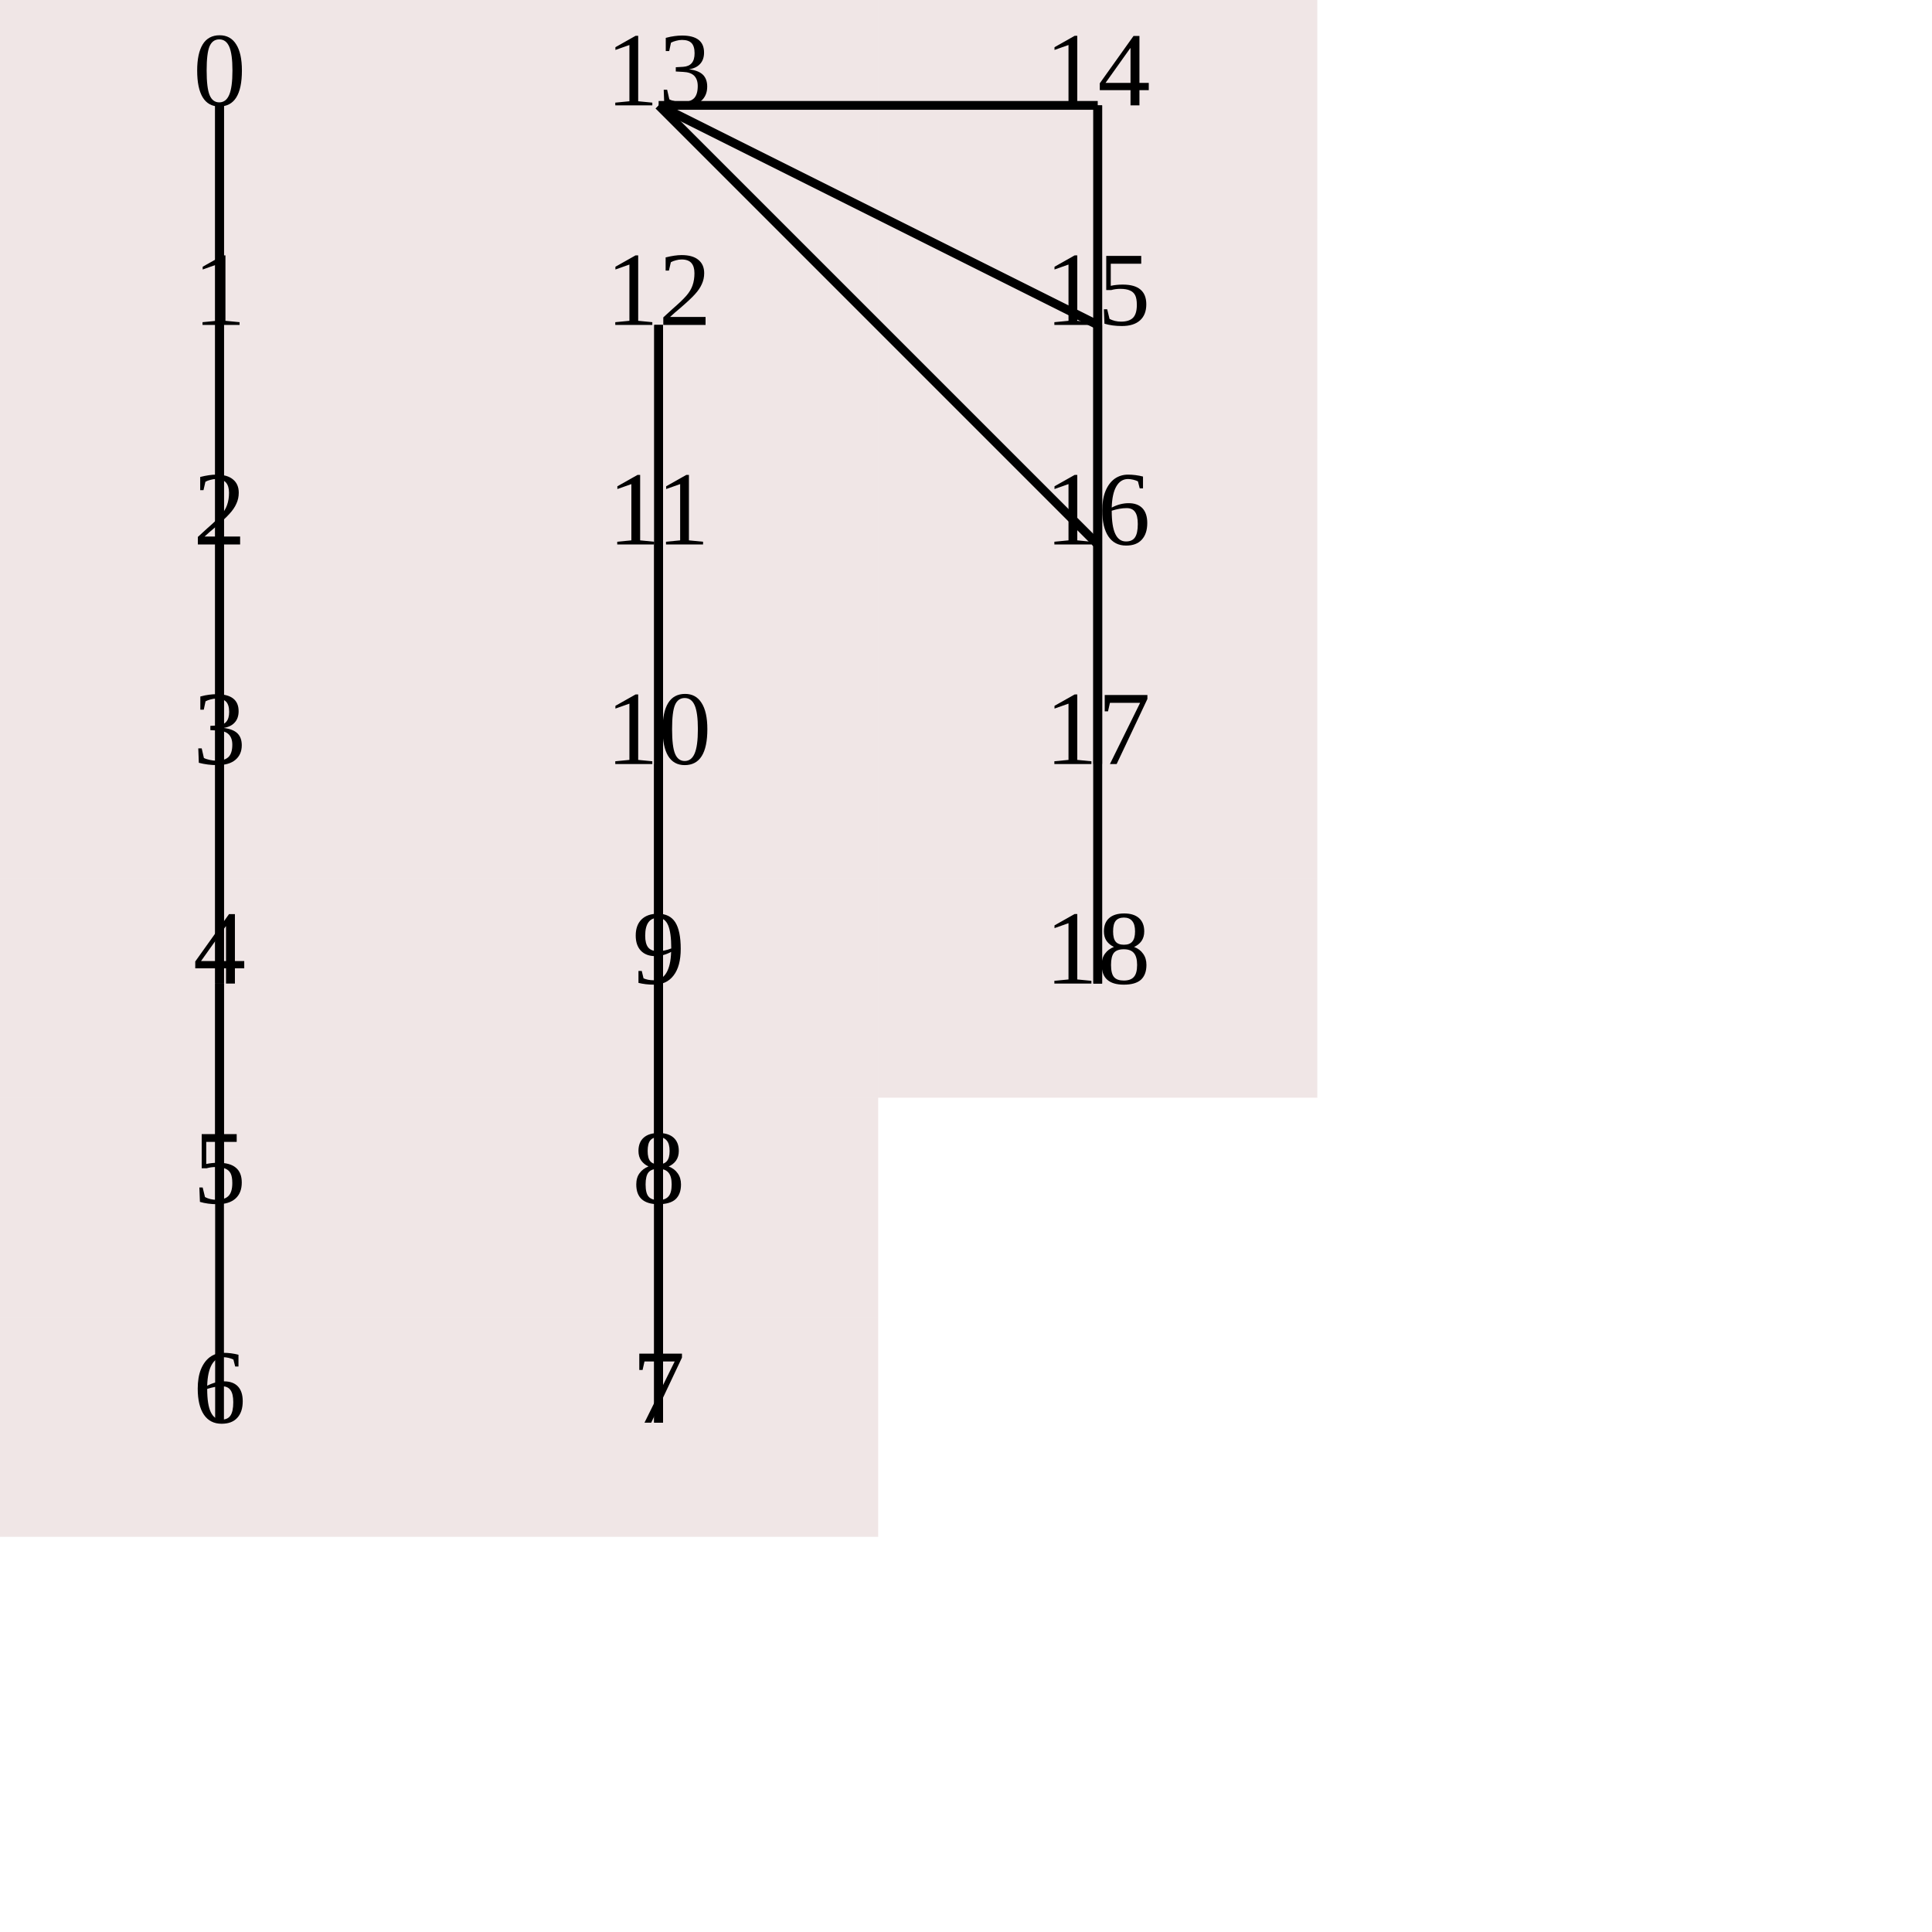
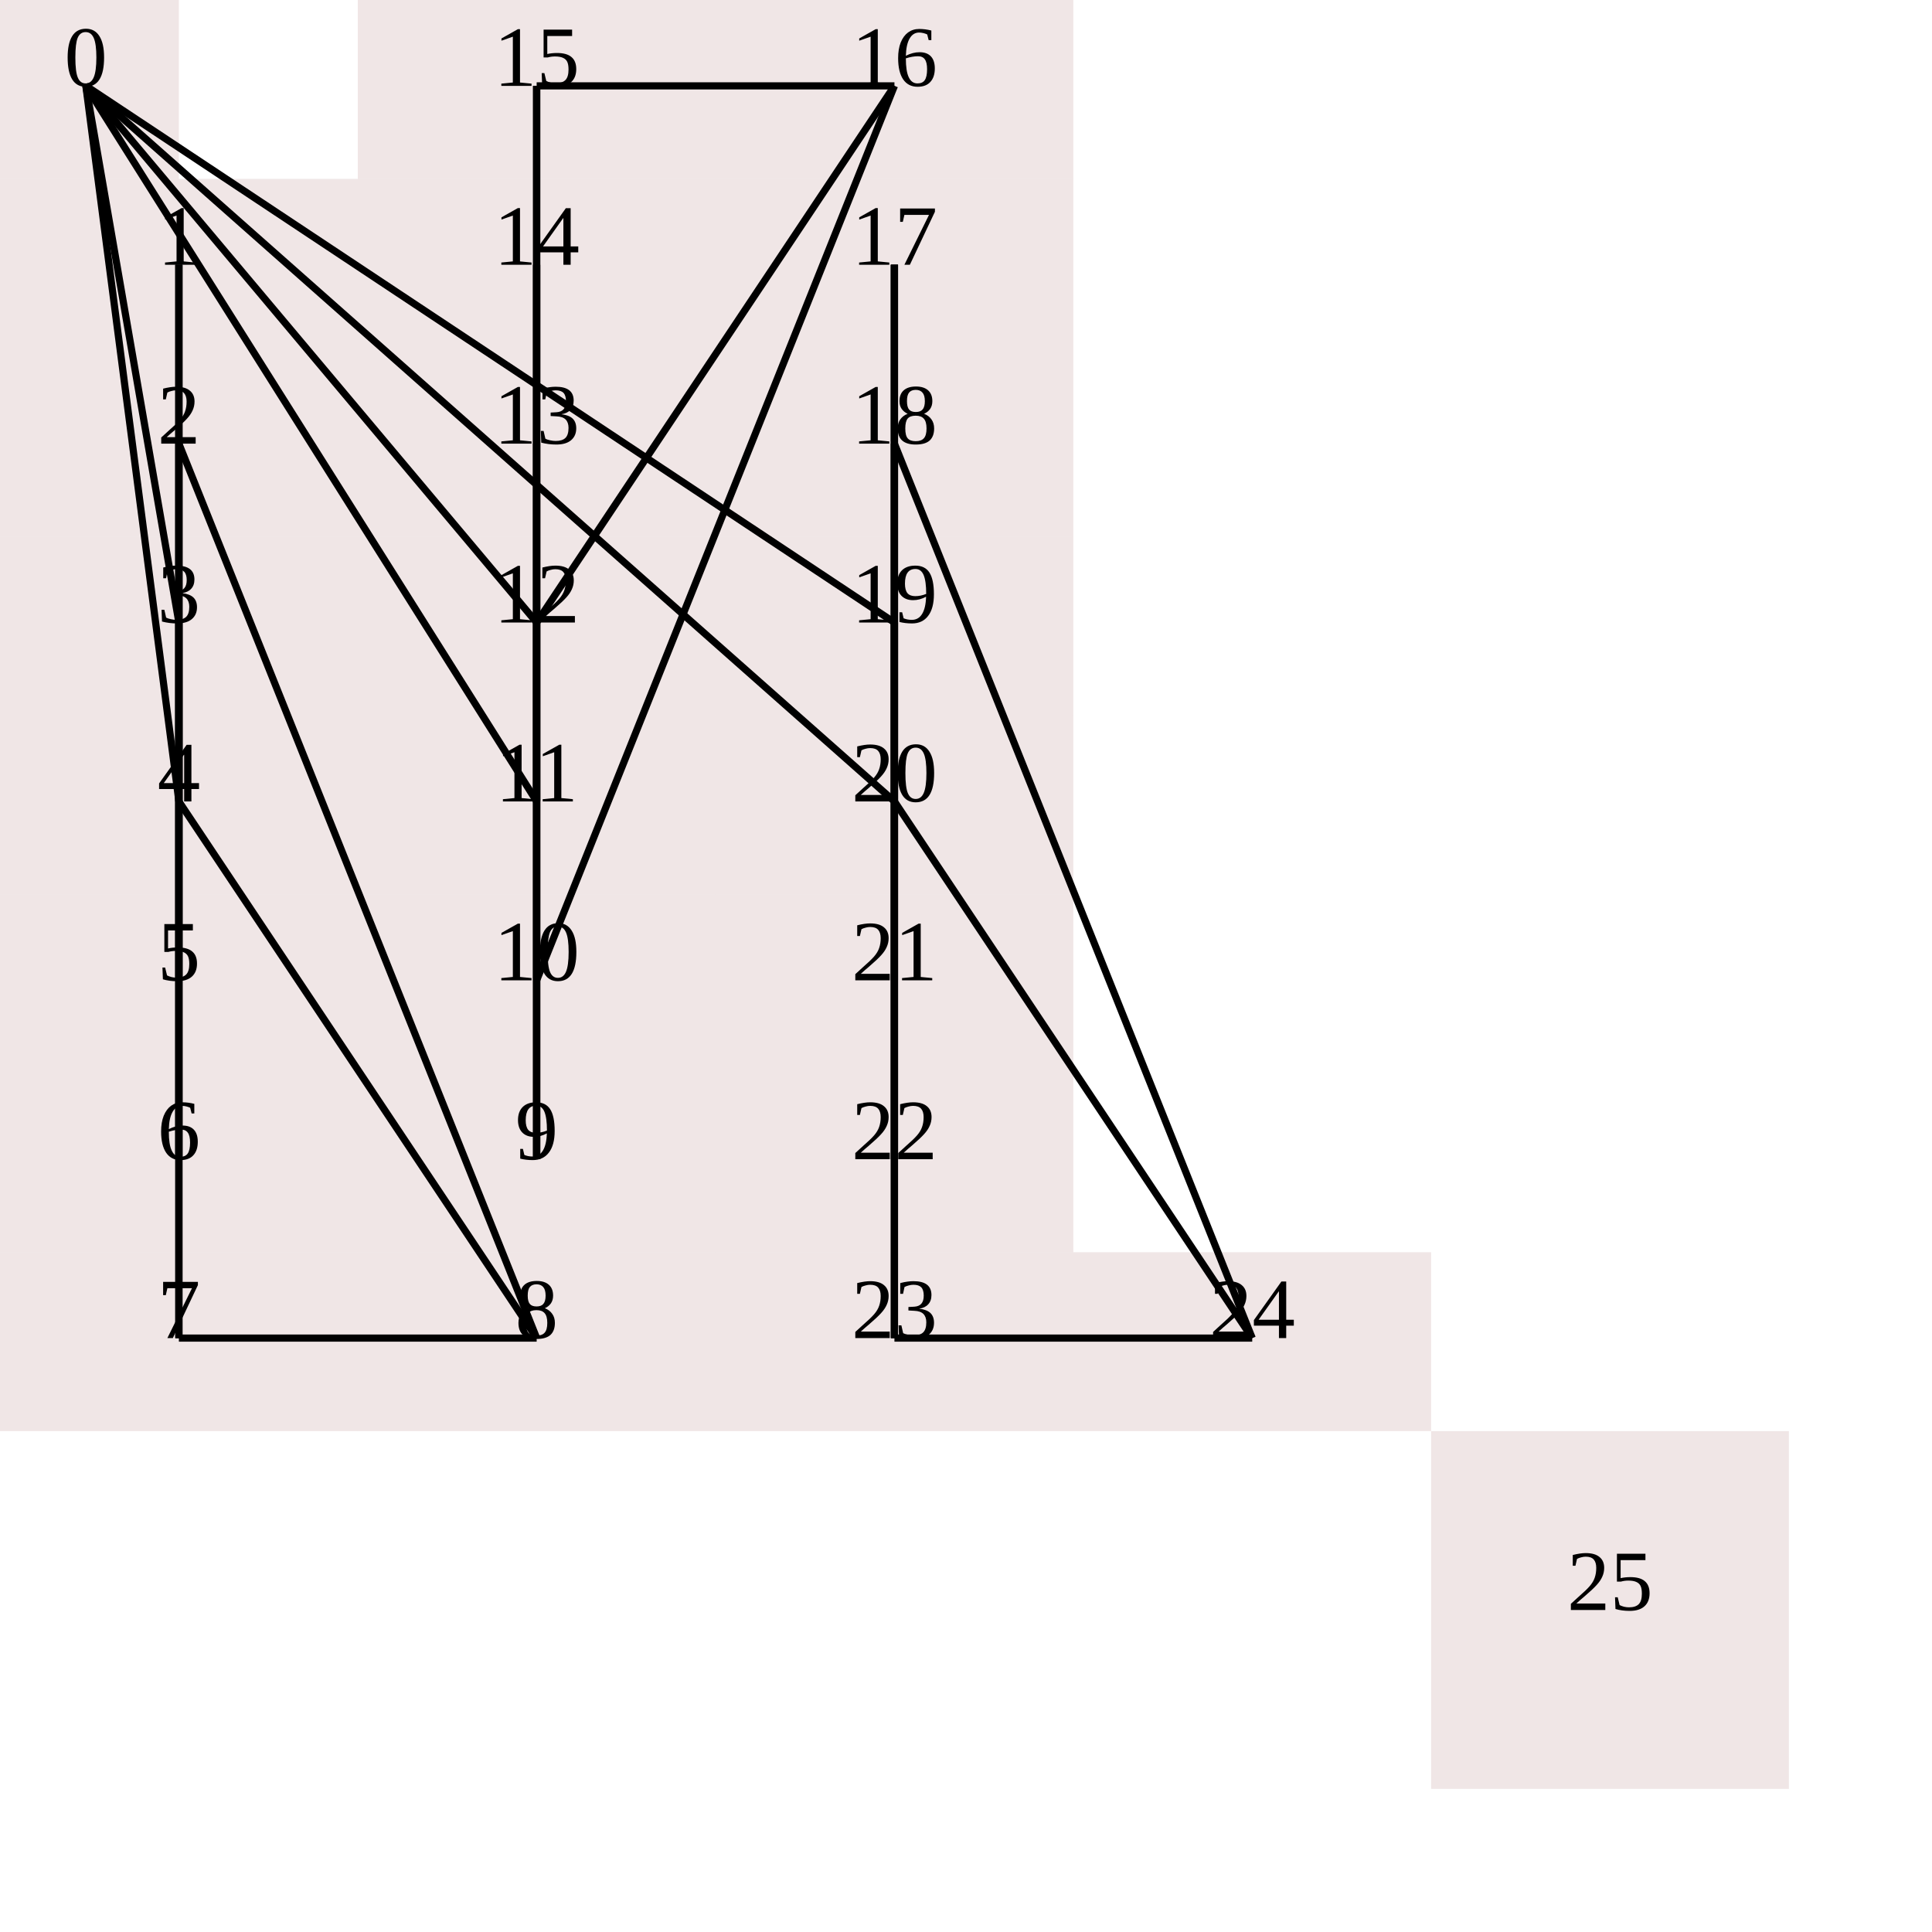
- <svg xmlns="http://www.w3.org/2000/svg" width="220" height="220">
-   <rect x="0" y="0" width="220" height="220" fill="rgb(255,255,255)" />
-   <rect x="0" y="0" width="200" height="200" fill="rgba(255,255,255,1)" />
-   <rect x="0" y="0" width="50" height="25" fill="rgba(100,0,0,0.1)" />
-   <text x="25" y="12" text-anchor="middle" alignment-baseline="middle" fill="black">0</text>
+ <svg xmlns="http://www.w3.org/2000/svg" width="270" height="270">
+   <rect x="0" y="0" width="270" height="270" fill="rgb(255,255,255)" />
+   <rect x="0" y="0" width="250" height="250" fill="rgba(255,255,255,1)" />
+   <rect x="0" y="0" width="25" height="25" fill="rgba(100,0,0,0.1)" />
+   <text x="12" y="12" text-anchor="middle" alignment-baseline="middle" fill="black">0</text>
  <rect x="0" y="25" width="50" height="25" fill="rgba(100,0,0,0.1)" />
  <text x="25" y="37" text-anchor="middle" alignment-baseline="middle" fill="black">1</text>
  <rect x="0" y="50" width="50" height="25" fill="rgba(100,0,0,0.1)" />
  <text x="25" y="62" text-anchor="middle" alignment-baseline="middle" fill="black">2</text>
  <rect x="0" y="75" width="50" height="25" fill="rgba(100,0,0,0.1)" />
  <text x="25" y="87" text-anchor="middle" alignment-baseline="middle" fill="black">3</text>
  <rect x="0" y="100" width="50" height="25" fill="rgba(100,0,0,0.1)" />
  <text x="25" y="112" text-anchor="middle" alignment-baseline="middle" fill="black">4</text>
  <rect x="0" y="125" width="50" height="25" fill="rgba(100,0,0,0.1)" />
  <text x="25" y="137" text-anchor="middle" alignment-baseline="middle" fill="black">5</text>
  <rect x="0" y="150" width="50" height="25" fill="rgba(100,0,0,0.1)" />
  <text x="25" y="162" text-anchor="middle" alignment-baseline="middle" fill="black">6</text>
+   <rect x="0" y="175" width="50" height="25" fill="rgba(100,0,0,0.1)" />
+   <text x="25" y="187" text-anchor="middle" alignment-baseline="middle" fill="black">7</text>
+   <rect x="50" y="175" width="50" height="25" fill="rgba(100,0,0,0.1)" />
+   <text x="75" y="187" text-anchor="middle" alignment-baseline="middle" fill="black">8</text>
  <rect x="50" y="150" width="50" height="25" fill="rgba(100,0,0,0.1)" />
-   <text x="75" y="162" text-anchor="middle" alignment-baseline="middle" fill="black">7</text>
+   <text x="75" y="162" text-anchor="middle" alignment-baseline="middle" fill="black">9</text>
  <rect x="50" y="125" width="50" height="25" fill="rgba(100,0,0,0.1)" />
-   <text x="75" y="137" text-anchor="middle" alignment-baseline="middle" fill="black">8</text>
+   <text x="75" y="137" text-anchor="middle" alignment-baseline="middle" fill="black">10</text>
  <rect x="50" y="100" width="50" height="25" fill="rgba(100,0,0,0.1)" />
-   <text x="75" y="112" text-anchor="middle" alignment-baseline="middle" fill="black">9</text>
+   <text x="75" y="112" text-anchor="middle" alignment-baseline="middle" fill="black">11</text>
  <rect x="50" y="75" width="50" height="25" fill="rgba(100,0,0,0.1)" />
-   <text x="75" y="87" text-anchor="middle" alignment-baseline="middle" fill="black">10</text>
+   <text x="75" y="87" text-anchor="middle" alignment-baseline="middle" fill="black">12</text>
  <rect x="50" y="50" width="50" height="25" fill="rgba(100,0,0,0.1)" />
-   <text x="75" y="62" text-anchor="middle" alignment-baseline="middle" fill="black">11</text>
+   <text x="75" y="62" text-anchor="middle" alignment-baseline="middle" fill="black">13</text>
  <rect x="50" y="25" width="50" height="25" fill="rgba(100,0,0,0.1)" />
-   <text x="75" y="37" text-anchor="middle" alignment-baseline="middle" fill="black">12</text>
+   <text x="75" y="37" text-anchor="middle" alignment-baseline="middle" fill="black">14</text>
  <rect x="50" y="0" width="50" height="25" fill="rgba(100,0,0,0.1)" />
-   <text x="75" y="12" text-anchor="middle" alignment-baseline="middle" fill="black">13</text>
+   <text x="75" y="12" text-anchor="middle" alignment-baseline="middle" fill="black">15</text>
  <rect x="100" y="0" width="50" height="25" fill="rgba(100,0,0,0.1)" />
-   <text x="125" y="12" text-anchor="middle" alignment-baseline="middle" fill="black">14</text>
+   <text x="125" y="12" text-anchor="middle" alignment-baseline="middle" fill="black">16</text>
  <rect x="100" y="25" width="50" height="25" fill="rgba(100,0,0,0.1)" />
-   <text x="125" y="37" text-anchor="middle" alignment-baseline="middle" fill="black">15</text>
+   <text x="125" y="37" text-anchor="middle" alignment-baseline="middle" fill="black">17</text>
  <rect x="100" y="50" width="50" height="25" fill="rgba(100,0,0,0.1)" />
-   <text x="125" y="62" text-anchor="middle" alignment-baseline="middle" fill="black">16</text>
+   <text x="125" y="62" text-anchor="middle" alignment-baseline="middle" fill="black">18</text>
  <rect x="100" y="75" width="50" height="25" fill="rgba(100,0,0,0.1)" />
-   <text x="125" y="87" text-anchor="middle" alignment-baseline="middle" fill="black">17</text>
+   <text x="125" y="87" text-anchor="middle" alignment-baseline="middle" fill="black">19</text>
  <rect x="100" y="100" width="50" height="25" fill="rgba(100,0,0,0.1)" />
-   <text x="125" y="112" text-anchor="middle" alignment-baseline="middle" fill="black">18</text>
-   <line x1="25" y1="12" x2="25" y2="112" stroke="black" stroke-width="1" />
-   <line x1="25" y1="12" x2="25" y2="37" stroke="black" stroke-width="1" />
+   <text x="125" y="112" text-anchor="middle" alignment-baseline="middle" fill="black">20</text>
+   <rect x="100" y="125" width="50" height="25" fill="rgba(100,0,0,0.1)" />
+   <text x="125" y="137" text-anchor="middle" alignment-baseline="middle" fill="black">21</text>
+   <rect x="100" y="150" width="50" height="25" fill="rgba(100,0,0,0.1)" />
+   <text x="125" y="162" text-anchor="middle" alignment-baseline="middle" fill="black">22</text>
+   <rect x="100" y="175" width="50" height="25" fill="rgba(100,0,0,0.1)" />
+   <text x="125" y="187" text-anchor="middle" alignment-baseline="middle" fill="black">23</text>
+   <rect x="150" y="175" width="50" height="25" fill="rgba(100,0,0,0.1)" />
+   <text x="175" y="187" text-anchor="middle" alignment-baseline="middle" fill="black">24</text>
+   <rect x="200" y="200" width="50" height="50" fill="rgba(100,0,0,0.1)" />
+   <text x="225" y="225" text-anchor="middle" alignment-baseline="middle" fill="black">25</text>
+   <line x1="12" y1="12" x2="75" y2="87" stroke="black" stroke-width="1" />
+   <line x1="12" y1="12" x2="25" y2="87" stroke="black" stroke-width="1" />
+   <line x1="12" y1="12" x2="125" y2="87" stroke="black" stroke-width="1" />
+   <line x1="12" y1="12" x2="125" y2="112" stroke="black" stroke-width="1" />
+   <line x1="12" y1="12" x2="75" y2="112" stroke="black" stroke-width="1" />
+   <line x1="12" y1="12" x2="25" y2="112" stroke="black" stroke-width="1" />
+   <line x1="25" y1="37" x2="25" y2="137" stroke="black" stroke-width="1" />
+   <line x1="25" y1="37" x2="25" y2="162" stroke="black" stroke-width="1" />
+   <line x1="25" y1="37" x2="25" y2="87" stroke="black" stroke-width="1" />
  <line x1="25" y1="37" x2="25" y2="62" stroke="black" stroke-width="1" />
-   <line x1="25" y1="62" x2="25" y2="87" stroke="black" stroke-width="1" />
+   <line x1="25" y1="62" x2="75" y2="187" stroke="black" stroke-width="1" />
+   <line x1="25" y1="62" x2="25" y2="112" stroke="black" stroke-width="1" />
+   <line x1="25" y1="62" x2="25" y2="187" stroke="black" stroke-width="1" />
+   <line x1="25" y1="87" x2="25" y2="137" stroke="black" stroke-width="1" />
+   <line x1="25" y1="87" x2="25" y2="162" stroke="black" stroke-width="1" />
  <line x1="25" y1="87" x2="25" y2="112" stroke="black" stroke-width="1" />
-   <line x1="25" y1="112" x2="25" y2="162" stroke="black" stroke-width="1" />
-   <line x1="25" y1="112" x2="25" y2="137" stroke="black" stroke-width="1" />
+   <line x1="25" y1="112" x2="75" y2="187" stroke="black" stroke-width="1" />
+   <line x1="25" y1="112" x2="25" y2="187" stroke="black" stroke-width="1" />
+   <line x1="25" y1="137" x2="25" y2="162" stroke="black" stroke-width="1" />
+   <line x1="25" y1="162" x2="25" y2="187" stroke="black" stroke-width="1" />
+   <line x1="25" y1="187" x2="75" y2="187" stroke="black" stroke-width="1" />
+   <line x1="75" y1="162" x2="75" y2="137" stroke="black" stroke-width="1" />
  <line x1="75" y1="162" x2="75" y2="112" stroke="black" stroke-width="1" />
-   <line x1="75" y1="162" x2="75" y2="87" stroke="black" stroke-width="1" />
-   <line x1="75" y1="162" x2="75" y2="137" stroke="black" stroke-width="1" />
-   <line x1="75" y1="137" x2="75" y2="62" stroke="black" stroke-width="1" />
-   <line x1="75" y1="137" x2="75" y2="37" stroke="black" stroke-width="1" />
+   <line x1="75" y1="162" x2="75" y2="37" stroke="black" stroke-width="1" />
+   <line x1="75" y1="162" x2="75" y2="62" stroke="black" stroke-width="1" />
+   <line x1="75" y1="137" x2="75" y2="12" stroke="black" stroke-width="1" />
+   <line x1="75" y1="137" x2="125" y2="12" stroke="black" stroke-width="1" />
+   <line x1="75" y1="137" x2="75" y2="87" stroke="black" stroke-width="1" />
+   <line x1="75" y1="112" x2="75" y2="62" stroke="black" stroke-width="1" />
+   <line x1="75" y1="112" x2="75" y2="37" stroke="black" stroke-width="1" />
  <line x1="75" y1="112" x2="75" y2="87" stroke="black" stroke-width="1" />
-   <line x1="75" y1="87" x2="75" y2="62" stroke="black" stroke-width="1" />
+   <line x1="75" y1="87" x2="75" y2="12" stroke="black" stroke-width="1" />
+   <line x1="75" y1="87" x2="125" y2="12" stroke="black" stroke-width="1" />
  <line x1="75" y1="62" x2="75" y2="37" stroke="black" stroke-width="1" />
+   <line x1="75" y1="37" x2="75" y2="12" stroke="black" stroke-width="1" />
  <line x1="75" y1="12" x2="125" y2="12" stroke="black" stroke-width="1" />
-   <line x1="75" y1="12" x2="125" y2="37" stroke="black" stroke-width="1" />
-   <line x1="75" y1="12" x2="125" y2="62" stroke="black" stroke-width="1" />
-   <line x1="125" y1="12" x2="125" y2="87" stroke="black" stroke-width="1" />
-   <line x1="125" y1="12" x2="125" y2="112" stroke="black" stroke-width="1" />
+   <line x1="125" y1="37" x2="125" y2="137" stroke="black" stroke-width="1" />
+   <line x1="125" y1="37" x2="125" y2="87" stroke="black" stroke-width="1" />
+   <line x1="125" y1="37" x2="125" y2="162" stroke="black" stroke-width="1" />
  <line x1="125" y1="37" x2="125" y2="62" stroke="black" stroke-width="1" />
-   <line x1="125" y1="62" x2="125" y2="87" stroke="black" stroke-width="1" />
+   <line x1="125" y1="62" x2="175" y2="187" stroke="black" stroke-width="1" />
+   <line x1="125" y1="62" x2="125" y2="112" stroke="black" stroke-width="1" />
+   <line x1="125" y1="62" x2="125" y2="187" stroke="black" stroke-width="1" />
+   <line x1="125" y1="87" x2="125" y2="137" stroke="black" stroke-width="1" />
+   <line x1="125" y1="87" x2="125" y2="162" stroke="black" stroke-width="1" />
  <line x1="125" y1="87" x2="125" y2="112" stroke="black" stroke-width="1" />
+   <line x1="125" y1="112" x2="125" y2="187" stroke="black" stroke-width="1" />
+   <line x1="125" y1="112" x2="175" y2="187" stroke="black" stroke-width="1" />
+   <line x1="125" y1="137" x2="125" y2="162" stroke="black" stroke-width="1" />
+   <line x1="125" y1="162" x2="125" y2="187" stroke="black" stroke-width="1" />
+   <line x1="125" y1="187" x2="175" y2="187" stroke="black" stroke-width="1" />
</svg>
